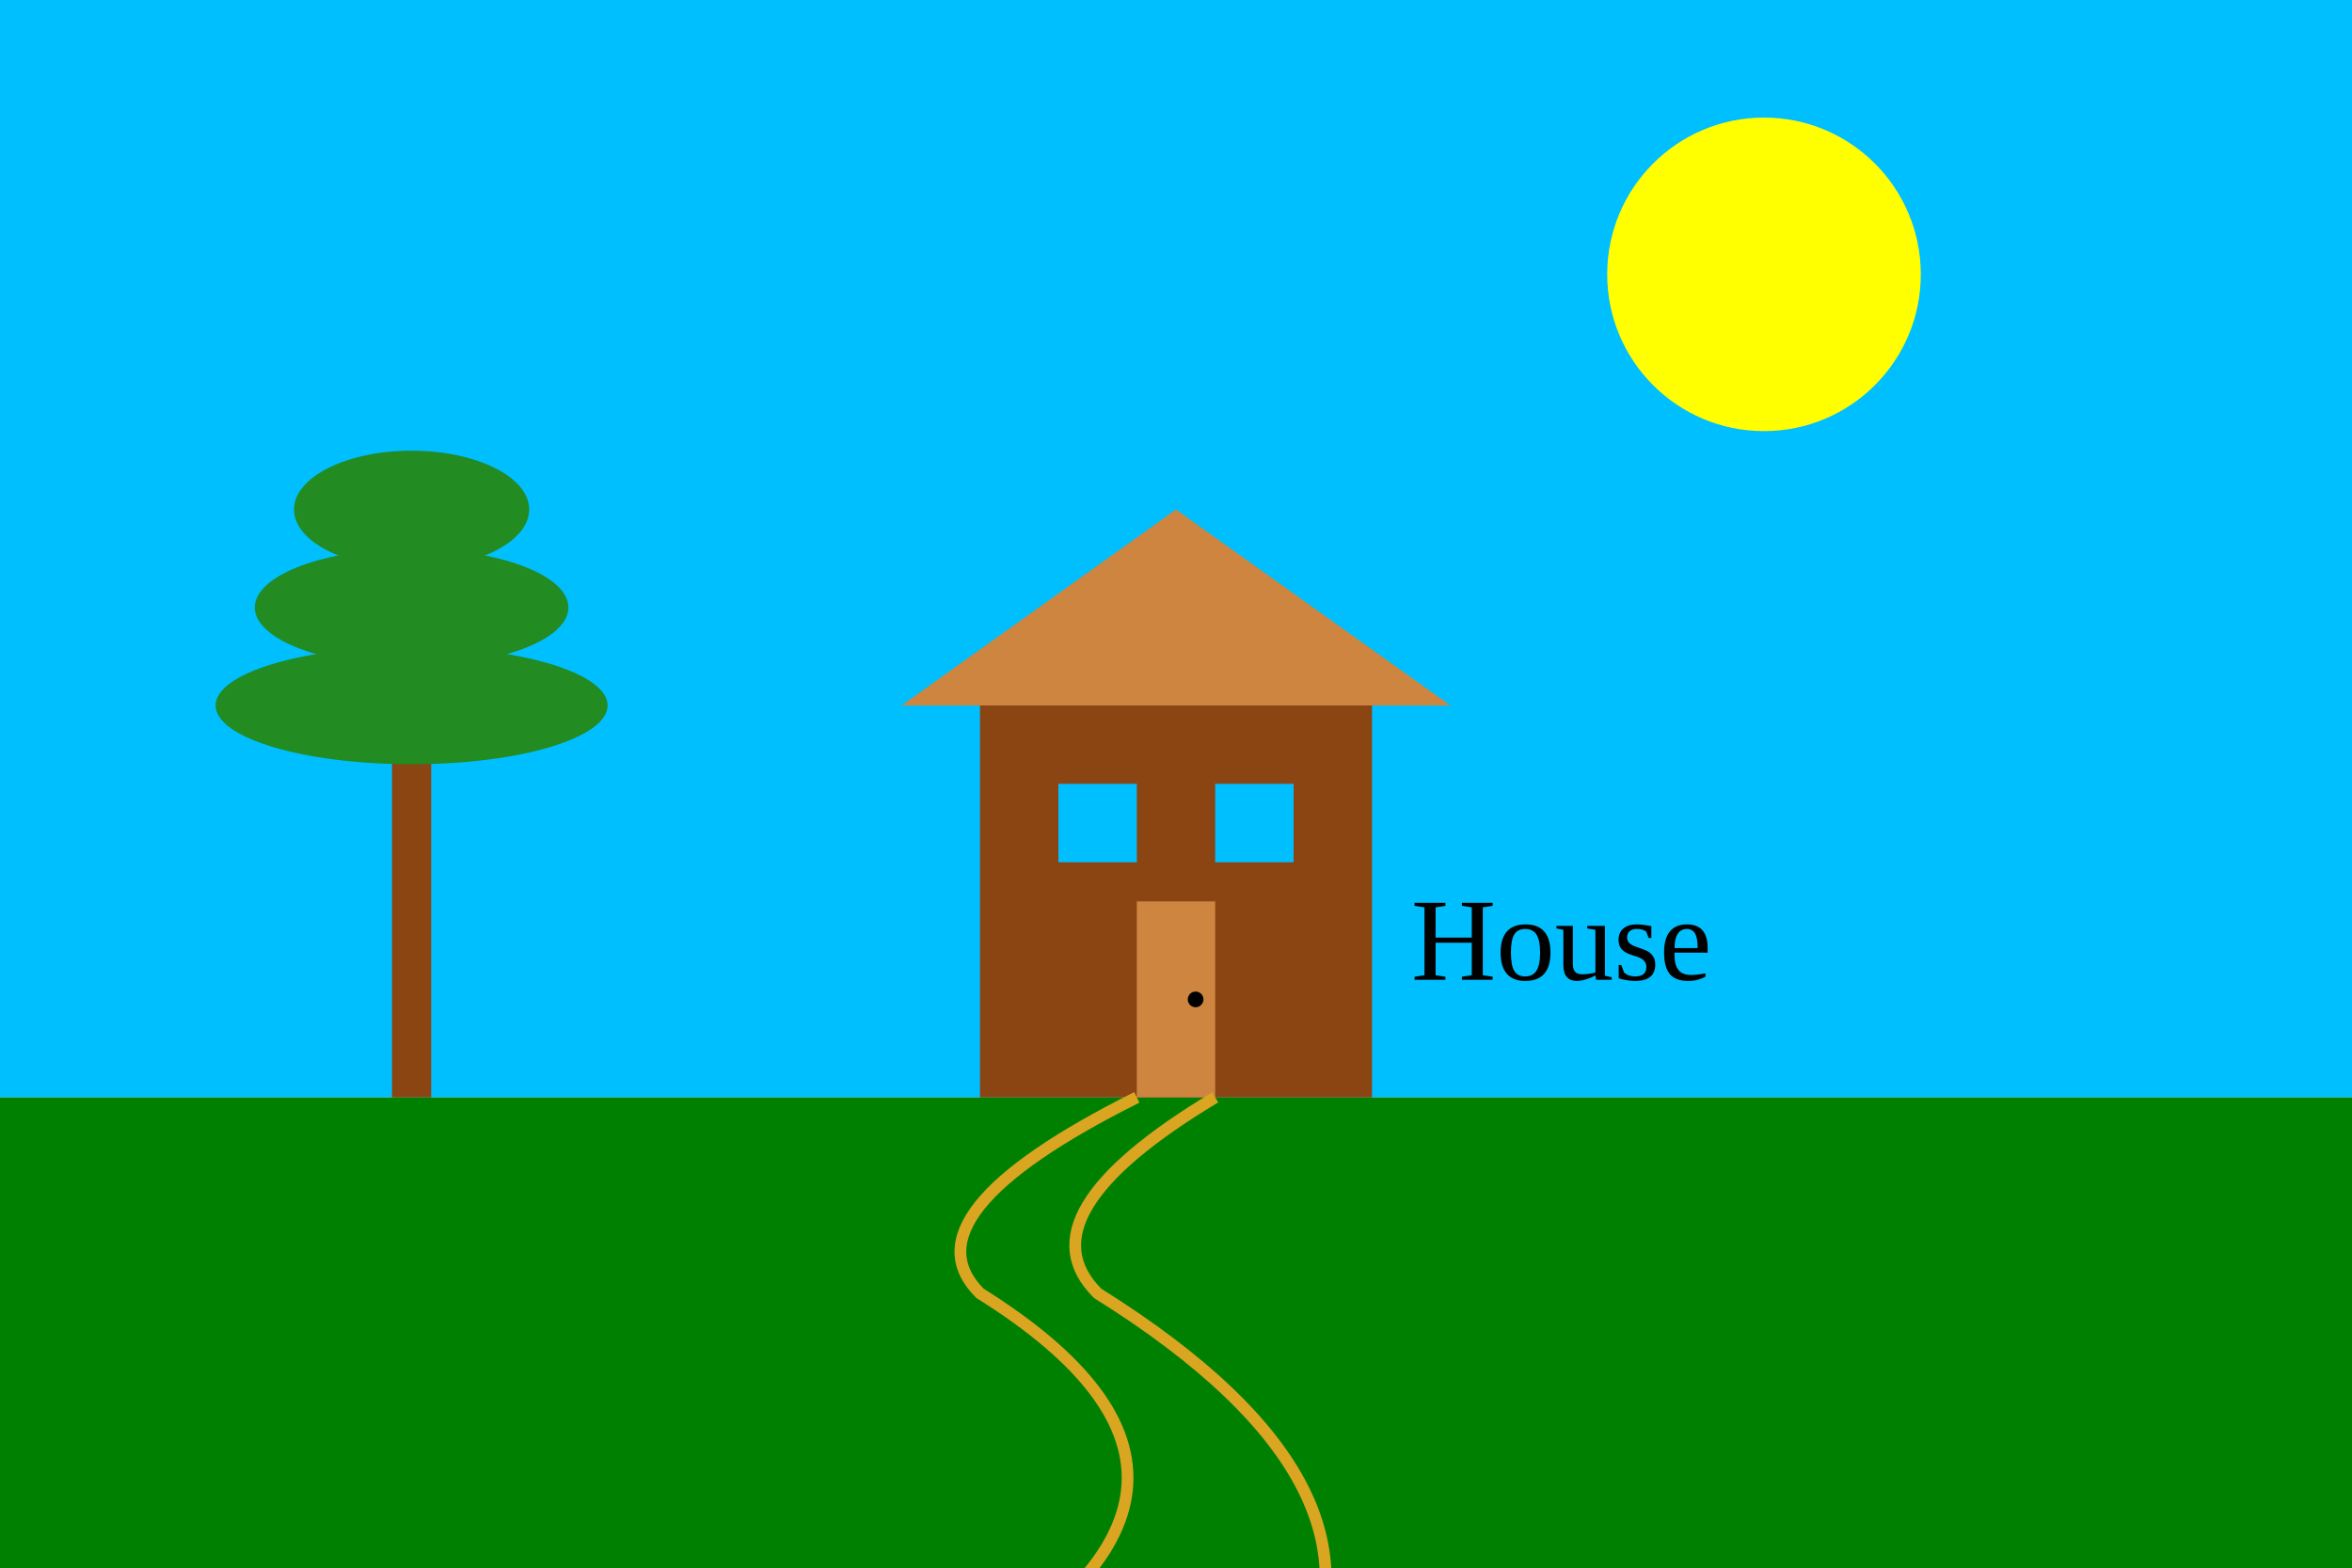
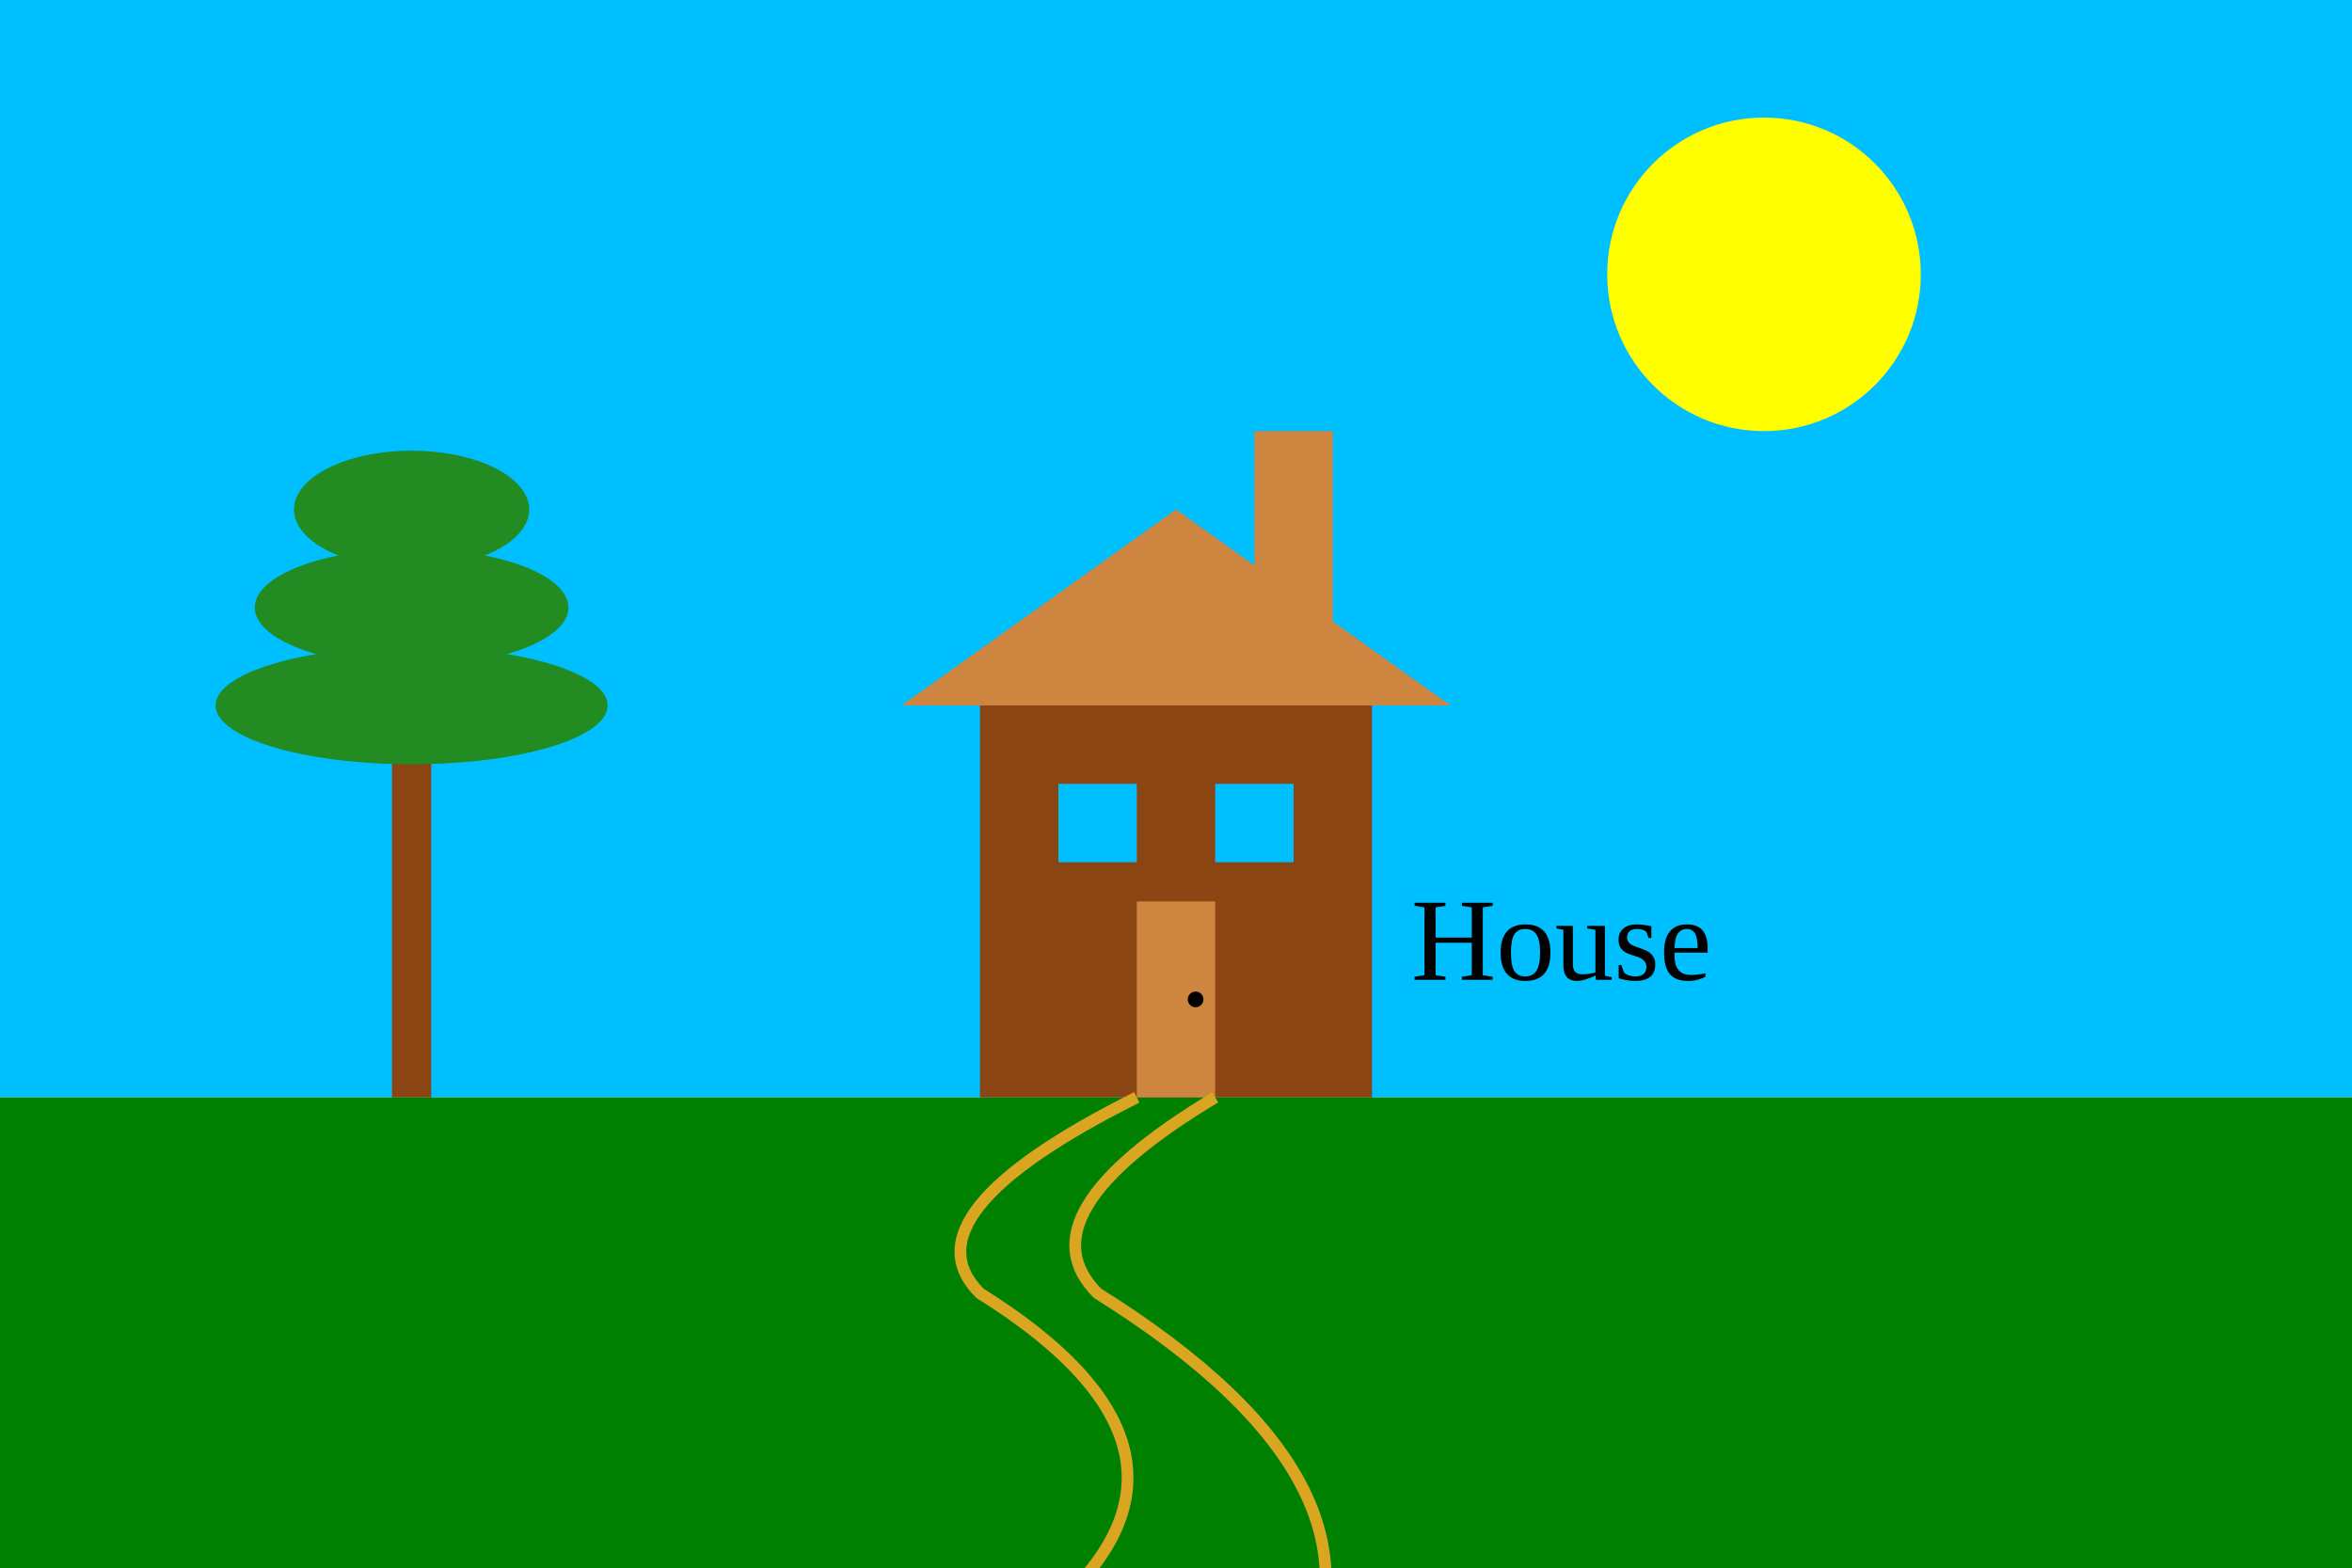
<svg xmlns="http://www.w3.org/2000/svg" width="600" height="400">
  <rect width="100%" height="70%" fill="deepskyblue" />
  <rect width="100%" height="50%" y="70%" fill="green" />
  <g transform="translate(230,130)">
    <polygon points="70,0 0,50 140,50" fill="peru" />
    <rect width="100" height="100" x="20" y="50" fill="saddlebrown" />
    <rect width="20" height="50" x="60" y="100" fill="peru" />
+     <rect width="20" height="50" x="90" y="-20" fill="peru" />
    <circle cx="75" cy="125" r="2" fill="black" />
    <g fill="deepskyblue">
      <rect width="20" height="20" x="40" y="70" />
      <rect width="20" height="20" x="80" y="70" />
    </g>
    <text x="130" y="120" font-size="30" text-anchor="start" fill="black">House</text>
    <g>
      <path d="M 60 150  Q 0 180 20 200   Q 100 250 10 300" fill="none" stroke="goldenrod" stroke-width="3" />
      <g transform="translate(30,0)">
        <path d="M 50 150  Q 0 180 20 200   Q 100 250 70 300" fill="none" stroke="goldenrod" stroke-width="3" />
      </g>
    </g>
  </g>
  <g transform="translate(40,80)">
    <line x1="65" y1="100" x2="65" y2="200" stroke="saddlebrown" stroke-width="10" />
    <g fill="forestgreen">
      <ellipse cx="65" cy="100" rx="50" ry="15" />
      <ellipse cx="65" cy="75" rx="40" ry="15" />
      <ellipse cx="65" cy="50" rx="30" ry="15" />
    </g>
  </g>
  <circle cx="450" cy="70" r="40" fill="yellow" />
</svg>
